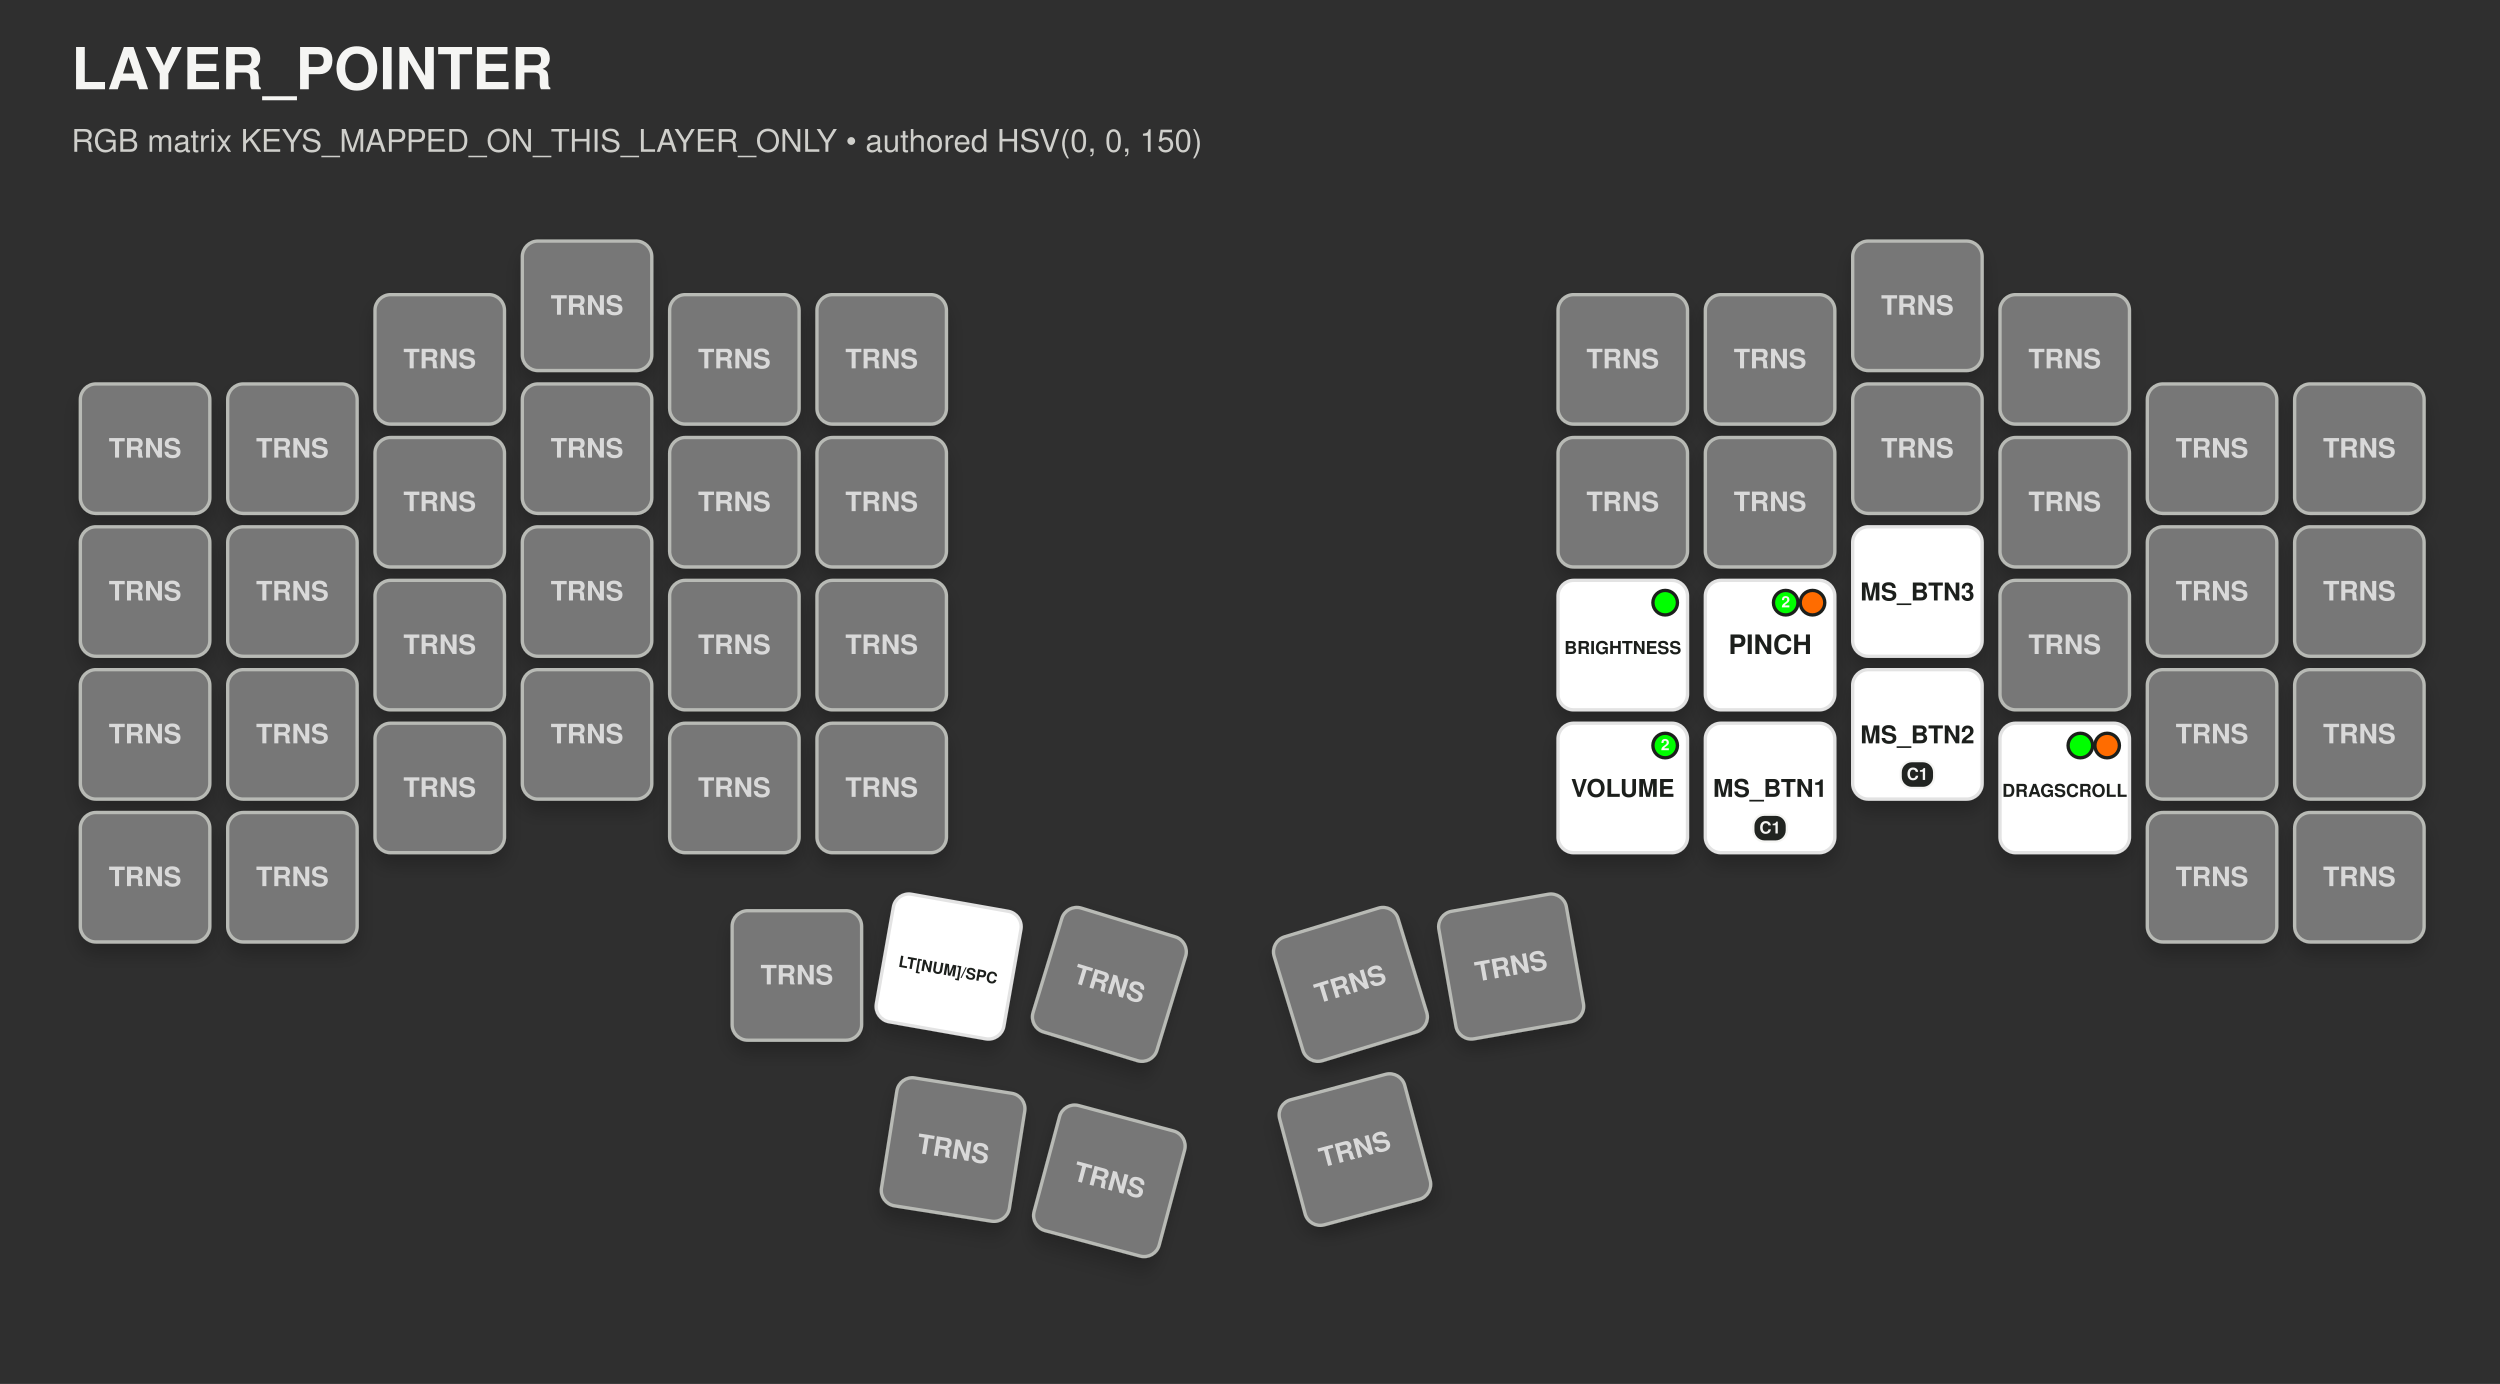
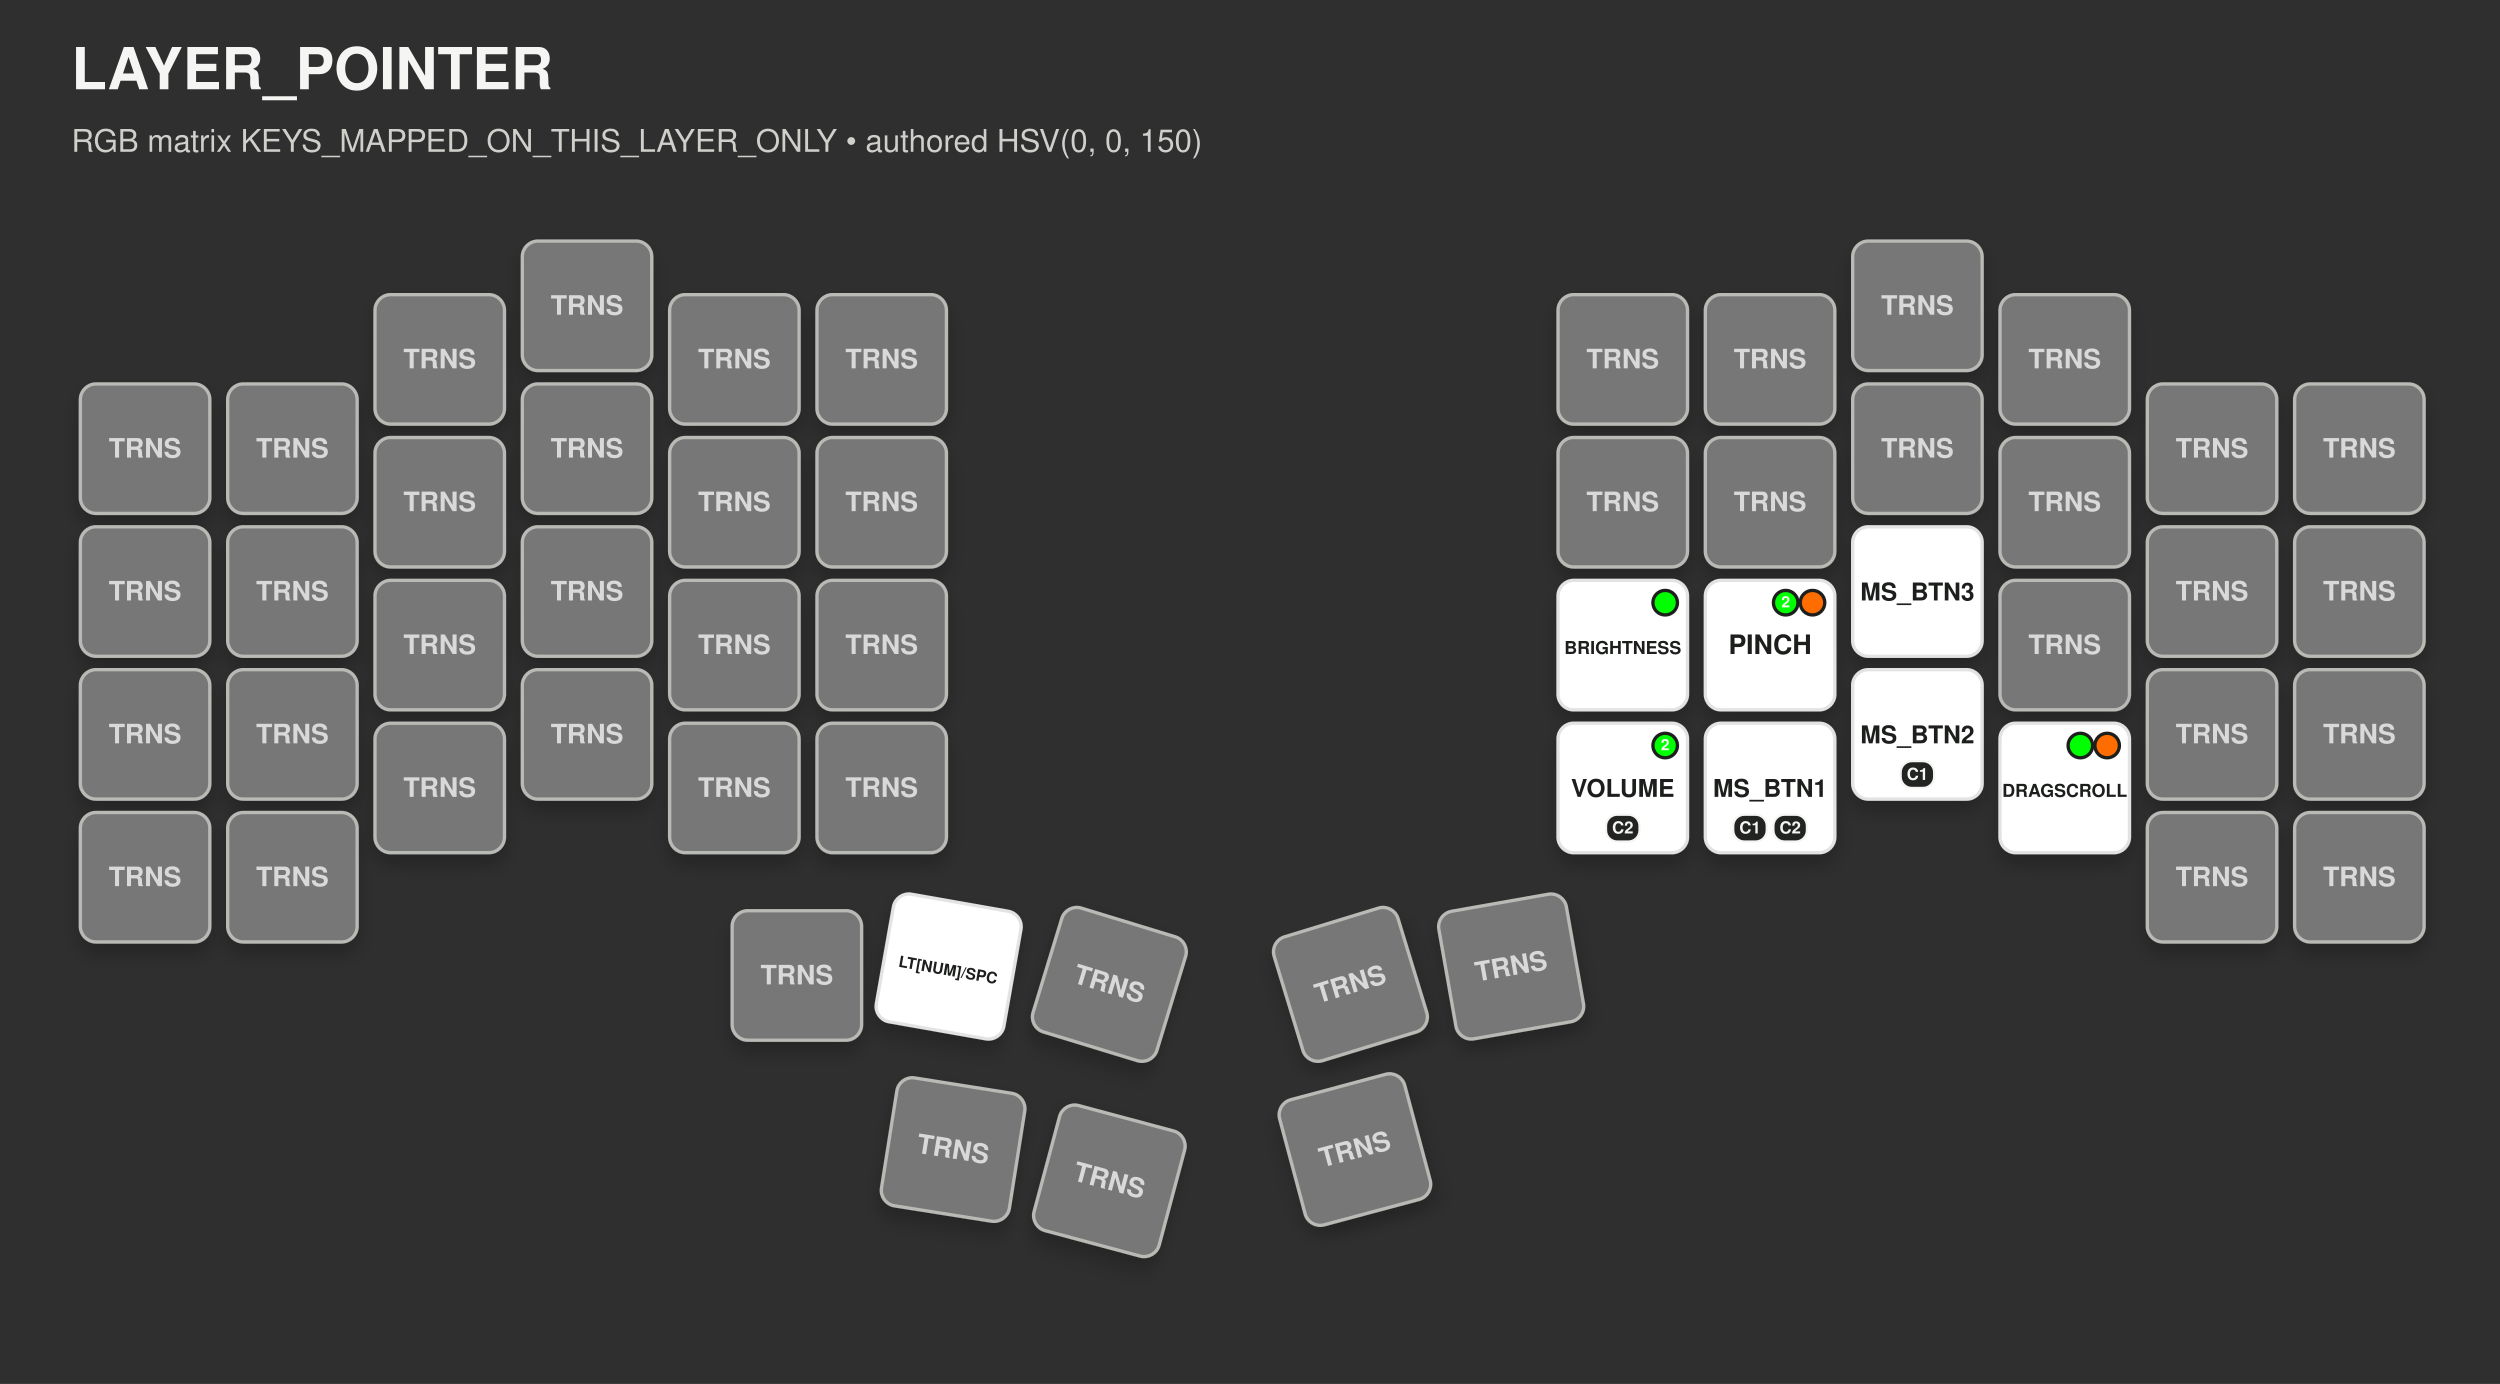
<svg xmlns="http://www.w3.org/2000/svg" width="1120" height="620" viewBox="0 0 1120 620" role="img" aria-labelledby="title desc">
  <defs>
    <filter id="shadow" x="-20%" y="-20%" width="140%" height="140%">
      <feDropShadow dx="0" dy="5" stdDeviation="4" flood-color="#000000" flood-opacity="0.22" />
    </filter>
  </defs>
  <rect width="1120" height="620" fill="#2f2f2f" />
  <text x="32" y="40" fill="#f5f5f3" font-size="26" font-family="Helvetica, Arial, sans-serif" font-weight="700">LAYER_POINTER</text>
  <text x="32" y="68" fill="#cfcfcb" font-size="14" font-family="Helvetica, Arial, sans-serif">RGB matrix KEYS_MAPPED_ON_THIS_LAYER_ONLY • authored HSV(0, 0, 150)</text>
  <g transform="rotate(0 65.0 201.0)">
    <rect x="36.0" y="172.0" width="58" height="58" rx="7" fill="#777777" stroke="#b8bab5" stroke-width="1.5" filter="url(#shadow)" />
    <text x="65.0" y="205.0" fill="#ffffff" fill-opacity="0.72" font-size="12" text-anchor="middle" font-family="Helvetica, Arial, sans-serif" font-weight="600">TRNS</text>
  </g>
  <g transform="rotate(0 131.0 201.0)">
    <rect x="102.0" y="172.0" width="58" height="58" rx="7" fill="#777777" stroke="#b8bab5" stroke-width="1.5" filter="url(#shadow)" />
    <text x="131.0" y="205.0" fill="#ffffff" fill-opacity="0.72" font-size="12" text-anchor="middle" font-family="Helvetica, Arial, sans-serif" font-weight="600">TRNS</text>
  </g>
  <g transform="rotate(0 197.0 161.0)">
    <rect x="168.0" y="132.0" width="58" height="58" rx="7" fill="#777777" stroke="#b8bab5" stroke-width="1.5" filter="url(#shadow)" />
    <text x="197.0" y="165.0" fill="#ffffff" fill-opacity="0.72" font-size="12" text-anchor="middle" font-family="Helvetica, Arial, sans-serif" font-weight="600">TRNS</text>
  </g>
  <g transform="rotate(0 263.0 137.0)">
    <rect x="234.0" y="108.0" width="58" height="58" rx="7" fill="#777777" stroke="#b8bab5" stroke-width="1.5" filter="url(#shadow)" />
    <text x="263.0" y="141.0" fill="#ffffff" fill-opacity="0.72" font-size="12" text-anchor="middle" font-family="Helvetica, Arial, sans-serif" font-weight="600">TRNS</text>
  </g>
  <g transform="rotate(0 329.0 161.0)">
    <rect x="300.0" y="132.0" width="58" height="58" rx="7" fill="#777777" stroke="#b8bab5" stroke-width="1.5" filter="url(#shadow)" />
    <text x="329.0" y="165.0" fill="#ffffff" fill-opacity="0.72" font-size="12" text-anchor="middle" font-family="Helvetica, Arial, sans-serif" font-weight="600">TRNS</text>
  </g>
  <g transform="rotate(0 395.0 161.0)">
    <rect x="366.0" y="132.0" width="58" height="58" rx="7" fill="#777777" stroke="#b8bab5" stroke-width="1.5" filter="url(#shadow)" />
    <text x="395.0" y="165.0" fill="#ffffff" fill-opacity="0.72" font-size="12" text-anchor="middle" font-family="Helvetica, Arial, sans-serif" font-weight="600">TRNS</text>
  </g>
  <g transform="rotate(0 727.0 161.0)">
    <rect x="698.0" y="132.0" width="58" height="58" rx="7" fill="#777777" stroke="#b8bab5" stroke-width="1.5" filter="url(#shadow)" />
    <text x="727.0" y="165.0" fill="#ffffff" fill-opacity="0.72" font-size="12" text-anchor="middle" font-family="Helvetica, Arial, sans-serif" font-weight="600">TRNS</text>
  </g>
  <g transform="rotate(0 793.0 161.0)">
    <rect x="764.0" y="132.0" width="58" height="58" rx="7" fill="#777777" stroke="#b8bab5" stroke-width="1.5" filter="url(#shadow)" />
    <text x="793.0" y="165.0" fill="#ffffff" fill-opacity="0.72" font-size="12" text-anchor="middle" font-family="Helvetica, Arial, sans-serif" font-weight="600">TRNS</text>
  </g>
  <g transform="rotate(0 859.0 137.0)">
    <rect x="830.0" y="108.0" width="58" height="58" rx="7" fill="#777777" stroke="#b8bab5" stroke-width="1.5" filter="url(#shadow)" />
    <text x="859.0" y="141.0" fill="#ffffff" fill-opacity="0.72" font-size="12" text-anchor="middle" font-family="Helvetica, Arial, sans-serif" font-weight="600">TRNS</text>
  </g>
  <g transform="rotate(0 925.0 161.0)">
    <rect x="896.0" y="132.0" width="58" height="58" rx="7" fill="#777777" stroke="#b8bab5" stroke-width="1.5" filter="url(#shadow)" />
    <text x="925.0" y="165.0" fill="#ffffff" fill-opacity="0.72" font-size="12" text-anchor="middle" font-family="Helvetica, Arial, sans-serif" font-weight="600">TRNS</text>
  </g>
  <g transform="rotate(0 991.0 201.0)">
    <rect x="962.0" y="172.0" width="58" height="58" rx="7" fill="#777777" stroke="#b8bab5" stroke-width="1.5" filter="url(#shadow)" />
    <text x="991.0" y="205.0" fill="#ffffff" fill-opacity="0.72" font-size="12" text-anchor="middle" font-family="Helvetica, Arial, sans-serif" font-weight="600">TRNS</text>
  </g>
  <g transform="rotate(0 1057.0 201.0)">
    <rect x="1028.0" y="172.0" width="58" height="58" rx="7" fill="#777777" stroke="#b8bab5" stroke-width="1.5" filter="url(#shadow)" />
    <text x="1057.0" y="205.0" fill="#ffffff" fill-opacity="0.72" font-size="12" text-anchor="middle" font-family="Helvetica, Arial, sans-serif" font-weight="600">TRNS</text>
  </g>
  <g transform="rotate(0 65.0 265.0)">
    <rect x="36.0" y="236.0" width="58" height="58" rx="7" fill="#777777" stroke="#b8bab5" stroke-width="1.5" filter="url(#shadow)" />
    <text x="65.0" y="269.0" fill="#ffffff" fill-opacity="0.72" font-size="12" text-anchor="middle" font-family="Helvetica, Arial, sans-serif" font-weight="600">TRNS</text>
  </g>
  <g transform="rotate(0 131.0 265.0)">
    <rect x="102.0" y="236.0" width="58" height="58" rx="7" fill="#777777" stroke="#b8bab5" stroke-width="1.5" filter="url(#shadow)" />
    <text x="131.0" y="269.0" fill="#ffffff" fill-opacity="0.72" font-size="12" text-anchor="middle" font-family="Helvetica, Arial, sans-serif" font-weight="600">TRNS</text>
  </g>
  <g transform="rotate(0 197.0 225.0)">
    <rect x="168.0" y="196.0" width="58" height="58" rx="7" fill="#777777" stroke="#b8bab5" stroke-width="1.5" filter="url(#shadow)" />
    <text x="197.0" y="229.0" fill="#ffffff" fill-opacity="0.72" font-size="12" text-anchor="middle" font-family="Helvetica, Arial, sans-serif" font-weight="600">TRNS</text>
  </g>
  <g transform="rotate(0 263.0 201.0)">
    <rect x="234.0" y="172.0" width="58" height="58" rx="7" fill="#777777" stroke="#b8bab5" stroke-width="1.5" filter="url(#shadow)" />
    <text x="263.0" y="205.0" fill="#ffffff" fill-opacity="0.72" font-size="12" text-anchor="middle" font-family="Helvetica, Arial, sans-serif" font-weight="600">TRNS</text>
  </g>
  <g transform="rotate(0 329.0 225.0)">
    <rect x="300.0" y="196.0" width="58" height="58" rx="7" fill="#777777" stroke="#b8bab5" stroke-width="1.5" filter="url(#shadow)" />
    <text x="329.0" y="229.0" fill="#ffffff" fill-opacity="0.72" font-size="12" text-anchor="middle" font-family="Helvetica, Arial, sans-serif" font-weight="600">TRNS</text>
  </g>
  <g transform="rotate(0 395.0 225.0)">
    <rect x="366.0" y="196.0" width="58" height="58" rx="7" fill="#777777" stroke="#b8bab5" stroke-width="1.5" filter="url(#shadow)" />
    <text x="395.0" y="229.0" fill="#ffffff" fill-opacity="0.72" font-size="12" text-anchor="middle" font-family="Helvetica, Arial, sans-serif" font-weight="600">TRNS</text>
  </g>
  <g transform="rotate(0 727.0 225.0)">
    <rect x="698.0" y="196.0" width="58" height="58" rx="7" fill="#777777" stroke="#b8bab5" stroke-width="1.5" filter="url(#shadow)" />
    <text x="727.0" y="229.0" fill="#ffffff" fill-opacity="0.72" font-size="12" text-anchor="middle" font-family="Helvetica, Arial, sans-serif" font-weight="600">TRNS</text>
  </g>
  <g transform="rotate(0 793.0 225.0)">
    <rect x="764.0" y="196.0" width="58" height="58" rx="7" fill="#777777" stroke="#b8bab5" stroke-width="1.5" filter="url(#shadow)" />
    <text x="793.0" y="229.0" fill="#ffffff" fill-opacity="0.72" font-size="12" text-anchor="middle" font-family="Helvetica, Arial, sans-serif" font-weight="600">TRNS</text>
  </g>
  <g transform="rotate(0 859.0 201.0)">
    <rect x="830.0" y="172.0" width="58" height="58" rx="7" fill="#777777" stroke="#b8bab5" stroke-width="1.5" filter="url(#shadow)" />
    <text x="859.0" y="205.0" fill="#ffffff" fill-opacity="0.72" font-size="12" text-anchor="middle" font-family="Helvetica, Arial, sans-serif" font-weight="600">TRNS</text>
  </g>
  <g transform="rotate(0 925.0 225.0)">
    <rect x="896.0" y="196.0" width="58" height="58" rx="7" fill="#777777" stroke="#b8bab5" stroke-width="1.5" filter="url(#shadow)" />
    <text x="925.0" y="229.0" fill="#ffffff" fill-opacity="0.72" font-size="12" text-anchor="middle" font-family="Helvetica, Arial, sans-serif" font-weight="600">TRNS</text>
  </g>
  <g transform="rotate(0 991.0 265.0)">
    <rect x="962.0" y="236.0" width="58" height="58" rx="7" fill="#777777" stroke="#b8bab5" stroke-width="1.5" filter="url(#shadow)" />
    <text x="991.0" y="269.0" fill="#ffffff" fill-opacity="0.72" font-size="12" text-anchor="middle" font-family="Helvetica, Arial, sans-serif" font-weight="600">TRNS</text>
  </g>
  <g transform="rotate(0 1057.0 265.0)">
    <rect x="1028.0" y="236.0" width="58" height="58" rx="7" fill="#777777" stroke="#b8bab5" stroke-width="1.5" filter="url(#shadow)" />
    <text x="1057.0" y="269.0" fill="#ffffff" fill-opacity="0.72" font-size="12" text-anchor="middle" font-family="Helvetica, Arial, sans-serif" font-weight="600">TRNS</text>
  </g>
  <g transform="rotate(0 65.0 329.0)">
    <rect x="36.0" y="300.0" width="58" height="58" rx="7" fill="#777777" stroke="#b8bab5" stroke-width="1.5" filter="url(#shadow)" />
    <text x="65.0" y="333.0" fill="#ffffff" fill-opacity="0.72" font-size="12" text-anchor="middle" font-family="Helvetica, Arial, sans-serif" font-weight="600">TRNS</text>
  </g>
  <g transform="rotate(0 131.0 329.0)">
    <rect x="102.0" y="300.0" width="58" height="58" rx="7" fill="#777777" stroke="#b8bab5" stroke-width="1.5" filter="url(#shadow)" />
    <text x="131.0" y="333.0" fill="#ffffff" fill-opacity="0.72" font-size="12" text-anchor="middle" font-family="Helvetica, Arial, sans-serif" font-weight="600">TRNS</text>
  </g>
  <g transform="rotate(0 197.0 289.0)">
    <rect x="168.0" y="260.0" width="58" height="58" rx="7" fill="#777777" stroke="#b8bab5" stroke-width="1.5" filter="url(#shadow)" />
    <text x="197.0" y="293.0" fill="#ffffff" fill-opacity="0.72" font-size="12" text-anchor="middle" font-family="Helvetica, Arial, sans-serif" font-weight="600">TRNS</text>
  </g>
  <g transform="rotate(0 263.0 265.0)">
    <rect x="234.0" y="236.0" width="58" height="58" rx="7" fill="#777777" stroke="#b8bab5" stroke-width="1.5" filter="url(#shadow)" />
    <text x="263.0" y="269.0" fill="#ffffff" fill-opacity="0.72" font-size="12" text-anchor="middle" font-family="Helvetica, Arial, sans-serif" font-weight="600">TRNS</text>
  </g>
  <g transform="rotate(0 329.0 289.0)">
    <rect x="300.0" y="260.0" width="58" height="58" rx="7" fill="#777777" stroke="#b8bab5" stroke-width="1.5" filter="url(#shadow)" />
    <text x="329.0" y="293.0" fill="#ffffff" fill-opacity="0.72" font-size="12" text-anchor="middle" font-family="Helvetica, Arial, sans-serif" font-weight="600">TRNS</text>
  </g>
  <g transform="rotate(0 395.0 289.0)">
    <rect x="366.0" y="260.0" width="58" height="58" rx="7" fill="#777777" stroke="#b8bab5" stroke-width="1.5" filter="url(#shadow)" />
    <text x="395.0" y="293.0" fill="#ffffff" fill-opacity="0.72" font-size="12" text-anchor="middle" font-family="Helvetica, Arial, sans-serif" font-weight="600">TRNS</text>
  </g>
  <g transform="rotate(0 727.0 289.0)">
    <rect x="698.0" y="260.0" width="58" height="58" rx="7" fill="#ffffff" stroke="#e3e3e3" stroke-width="1.5" filter="url(#shadow)" />
    <text x="727.0" y="293.0" fill="#1c1f1c" fill-opacity="1.0" font-size="8" text-anchor="middle" font-family="Helvetica, Arial, sans-serif" font-weight="600" textLength="42" lengthAdjust="spacingAndGlyphs">BRIGHTNESS</text>
    <circle cx="746.0" cy="270.0" r="5.5" fill="#00ff00" stroke="#1c1f1c" stroke-width="1.5" />
  </g>
  <g transform="rotate(0 793.0 289.0)">
    <rect x="764.0" y="260.0" width="58" height="58" rx="7" fill="#ffffff" stroke="#e3e3e3" stroke-width="1.5" filter="url(#shadow)" />
    <text x="793.0" y="293.0" fill="#1c1f1c" fill-opacity="1.0" font-size="12" text-anchor="middle" font-family="Helvetica, Arial, sans-serif" font-weight="600">PINCH</text>
    <circle cx="800.0" cy="270.0" r="5.5" fill="#00ff00" stroke="#1c1f1c" stroke-width="1.5" />
    <text x="800.0" y="270.5" fill="#f7f7f4" font-size="7" text-anchor="middle" dominant-baseline="central" font-family="Helvetica, Arial, sans-serif" font-weight="700">2</text>
    <circle cx="812.0" cy="270.0" r="5.5" fill="#ff6c00" stroke="#1c1f1c" stroke-width="1.5" />
  </g>
  <g transform="rotate(0 859.0 265.0)">
    <rect x="830.0" y="236.0" width="58" height="58" rx="7" fill="#ffffff" stroke="#e3e3e3" stroke-width="1.5" filter="url(#shadow)" />
    <text x="859.0" y="269.0" fill="#1c1f1c" fill-opacity="1.0" font-size="11" text-anchor="middle" font-family="Helvetica, Arial, sans-serif" font-weight="600" textLength="42" lengthAdjust="spacingAndGlyphs">MS_BTN3</text>
  </g>
  <g transform="rotate(0 925.0 289.0)">
    <rect x="896.0" y="260.0" width="58" height="58" rx="7" fill="#777777" stroke="#b8bab5" stroke-width="1.5" filter="url(#shadow)" />
    <text x="925.0" y="293.0" fill="#ffffff" fill-opacity="0.72" font-size="12" text-anchor="middle" font-family="Helvetica, Arial, sans-serif" font-weight="600">TRNS</text>
  </g>
  <g transform="rotate(0 991.0 329.0)">
    <rect x="962.0" y="300.0" width="58" height="58" rx="7" fill="#777777" stroke="#b8bab5" stroke-width="1.5" filter="url(#shadow)" />
    <text x="991.0" y="333.0" fill="#ffffff" fill-opacity="0.72" font-size="12" text-anchor="middle" font-family="Helvetica, Arial, sans-serif" font-weight="600">TRNS</text>
  </g>
  <g transform="rotate(0 1057.0 329.0)">
    <rect x="1028.0" y="300.0" width="58" height="58" rx="7" fill="#777777" stroke="#b8bab5" stroke-width="1.5" filter="url(#shadow)" />
    <text x="1057.0" y="333.0" fill="#ffffff" fill-opacity="0.72" font-size="12" text-anchor="middle" font-family="Helvetica, Arial, sans-serif" font-weight="600">TRNS</text>
  </g>
  <g transform="rotate(0 65.0 393.0)">
    <rect x="36.0" y="364.0" width="58" height="58" rx="7" fill="#777777" stroke="#b8bab5" stroke-width="1.5" filter="url(#shadow)" />
    <text x="65.0" y="397.0" fill="#ffffff" fill-opacity="0.72" font-size="12" text-anchor="middle" font-family="Helvetica, Arial, sans-serif" font-weight="600">TRNS</text>
  </g>
  <g transform="rotate(0 131.0 393.0)">
    <rect x="102.0" y="364.0" width="58" height="58" rx="7" fill="#777777" stroke="#b8bab5" stroke-width="1.5" filter="url(#shadow)" />
    <text x="131.0" y="397.0" fill="#ffffff" fill-opacity="0.72" font-size="12" text-anchor="middle" font-family="Helvetica, Arial, sans-serif" font-weight="600">TRNS</text>
  </g>
  <g transform="rotate(0 197.0 353.0)">
    <rect x="168.0" y="324.0" width="58" height="58" rx="7" fill="#777777" stroke="#b8bab5" stroke-width="1.5" filter="url(#shadow)" />
    <text x="197.0" y="357.0" fill="#ffffff" fill-opacity="0.72" font-size="12" text-anchor="middle" font-family="Helvetica, Arial, sans-serif" font-weight="600">TRNS</text>
  </g>
  <g transform="rotate(0 263.0 329.0)">
    <rect x="234.0" y="300.0" width="58" height="58" rx="7" fill="#777777" stroke="#b8bab5" stroke-width="1.5" filter="url(#shadow)" />
    <text x="263.0" y="333.0" fill="#ffffff" fill-opacity="0.72" font-size="12" text-anchor="middle" font-family="Helvetica, Arial, sans-serif" font-weight="600">TRNS</text>
  </g>
  <g transform="rotate(0 329.0 353.0)">
    <rect x="300.0" y="324.0" width="58" height="58" rx="7" fill="#777777" stroke="#b8bab5" stroke-width="1.5" filter="url(#shadow)" />
    <text x="329.0" y="357.0" fill="#ffffff" fill-opacity="0.72" font-size="12" text-anchor="middle" font-family="Helvetica, Arial, sans-serif" font-weight="600">TRNS</text>
  </g>
  <g transform="rotate(0 395.0 353.0)">
    <rect x="366.0" y="324.0" width="58" height="58" rx="7" fill="#777777" stroke="#b8bab5" stroke-width="1.5" filter="url(#shadow)" />
    <text x="395.0" y="357.0" fill="#ffffff" fill-opacity="0.72" font-size="12" text-anchor="middle" font-family="Helvetica, Arial, sans-serif" font-weight="600">TRNS</text>
  </g>
  <g transform="rotate(0 727.0 353.0)">
    <rect x="698.0" y="324.0" width="58" height="58" rx="7" fill="#ffffff" stroke="#e3e3e3" stroke-width="1.5" filter="url(#shadow)" />
    <text x="727.0" y="357.0" fill="#1c1f1c" fill-opacity="1.0" font-size="11" text-anchor="middle" font-family="Helvetica, Arial, sans-serif" font-weight="600" textLength="42" lengthAdjust="spacingAndGlyphs">VOLUME</text>
    <circle cx="746.0" cy="334.0" r="5.5" fill="#00ff00" stroke="#1c1f1c" stroke-width="1.5" />
    <text x="746.0" y="334.5" fill="#f7f7f4" font-size="7" text-anchor="middle" dominant-baseline="central" font-family="Helvetica, Arial, sans-serif" font-weight="700">2</text>
+     <rect x="719.5" y="365.0" width="15" height="12" rx="5" fill="#141714" fill-opacity="0.94" stroke="#f5f5f3" stroke-width="1" />
+     <text x="727.0" y="373.4" fill="#f5f5f3" font-size="7.5" text-anchor="middle" font-family="Helvetica, Arial, sans-serif" font-weight="700">C2</text>
  </g>
  <g transform="rotate(0 793.0 353.0)">
    <rect x="764.0" y="324.0" width="58" height="58" rx="7" fill="#ffffff" stroke="#e3e3e3" stroke-width="1.5" filter="url(#shadow)" />
    <text x="793.0" y="357.0" fill="#1c1f1c" fill-opacity="1.0" font-size="11" text-anchor="middle" font-family="Helvetica, Arial, sans-serif" font-weight="600" textLength="42" lengthAdjust="spacingAndGlyphs">MS_BTN1</text>
-     <rect x="785.5" y="365.0" width="15" height="12" rx="5" fill="#141714" fill-opacity="0.94" stroke="#f5f5f3" stroke-width="1" />
-     <text x="793.0" y="373.4" fill="#f5f5f3" font-size="7.5" text-anchor="middle" font-family="Helvetica, Arial, sans-serif" font-weight="700">C1</text>
+     <rect x="776.5" y="365.0" width="15" height="12" rx="5" fill="#141714" fill-opacity="0.94" stroke="#f5f5f3" stroke-width="1" />
+     <text x="784.0" y="373.4" fill="#f5f5f3" font-size="7.5" text-anchor="middle" font-family="Helvetica, Arial, sans-serif" font-weight="700">C1</text>
+     <rect x="794.5" y="365.0" width="15" height="12" rx="5" fill="#141714" fill-opacity="0.94" stroke="#f5f5f3" stroke-width="1" />
+     <text x="802.0" y="373.4" fill="#f5f5f3" font-size="7.5" text-anchor="middle" font-family="Helvetica, Arial, sans-serif" font-weight="700">C2</text>
  </g>
  <g transform="rotate(0 859.0 329.0)">
    <rect x="830.0" y="300.0" width="58" height="58" rx="7" fill="#ffffff" stroke="#e3e3e3" stroke-width="1.5" filter="url(#shadow)" />
    <text x="859.0" y="333.0" fill="#1c1f1c" fill-opacity="1.0" font-size="11" text-anchor="middle" font-family="Helvetica, Arial, sans-serif" font-weight="600" textLength="42" lengthAdjust="spacingAndGlyphs">MS_BTN2</text>
    <rect x="851.5" y="341.0" width="15" height="12" rx="5" fill="#141714" fill-opacity="0.94" stroke="#f5f5f3" stroke-width="1" />
    <text x="859.0" y="349.4" fill="#f5f5f3" font-size="7.5" text-anchor="middle" font-family="Helvetica, Arial, sans-serif" font-weight="700">C1</text>
  </g>
  <g transform="rotate(0 925.0 353.0)">
    <rect x="896.0" y="324.0" width="58" height="58" rx="7" fill="#ffffff" stroke="#e3e3e3" stroke-width="1.5" filter="url(#shadow)" />
    <text x="925.0" y="357.0" fill="#1c1f1c" fill-opacity="1.0" font-size="8" text-anchor="middle" font-family="Helvetica, Arial, sans-serif" font-weight="600" textLength="42" lengthAdjust="spacingAndGlyphs">DRAGSCROLL</text>
    <circle cx="932.0" cy="334.0" r="5.5" fill="#00ff00" stroke="#1c1f1c" stroke-width="1.5" />
    <circle cx="944.0" cy="334.0" r="5.5" fill="#ff6c00" stroke="#1c1f1c" stroke-width="1.5" />
  </g>
  <g transform="rotate(0 991.0 393.0)">
    <rect x="962.0" y="364.0" width="58" height="58" rx="7" fill="#777777" stroke="#b8bab5" stroke-width="1.5" filter="url(#shadow)" />
    <text x="991.0" y="397.0" fill="#ffffff" fill-opacity="0.72" font-size="12" text-anchor="middle" font-family="Helvetica, Arial, sans-serif" font-weight="600">TRNS</text>
  </g>
  <g transform="rotate(0 1057.0 393.0)">
    <rect x="1028.0" y="364.0" width="58" height="58" rx="7" fill="#777777" stroke="#b8bab5" stroke-width="1.5" filter="url(#shadow)" />
    <text x="1057.0" y="397.0" fill="#ffffff" fill-opacity="0.72" font-size="12" text-anchor="middle" font-family="Helvetica, Arial, sans-serif" font-weight="600">TRNS</text>
  </g>
  <g transform="rotate(0 357.0 437.0)">
    <rect x="328.0" y="408.0" width="58" height="58" rx="7" fill="#777777" stroke="#b8bab5" stroke-width="1.5" filter="url(#shadow)" />
    <text x="357.0" y="441.0" fill="#ffffff" fill-opacity="0.72" font-size="12" text-anchor="middle" font-family="Helvetica, Arial, sans-serif" font-weight="600">TRNS</text>
  </g>
  <g transform="rotate(10 425.0 433.0)">
    <rect x="396.0" y="404.0" width="58" height="58" rx="7" fill="#ffffff" stroke="#e3e3e3" stroke-width="1.5" filter="url(#shadow)" />
    <text x="425.0" y="437.0" fill="#1c1f1c" fill-opacity="1.0" font-size="7" text-anchor="middle" font-family="Helvetica, Arial, sans-serif" font-weight="600" textLength="42" lengthAdjust="spacingAndGlyphs">LT[NUM]/SPC</text>
  </g>
  <g transform="rotate(17 497.0 441.0)">
    <rect x="468.0" y="412.0" width="58" height="58" rx="7" fill="#777777" stroke="#b8bab5" stroke-width="1.5" filter="url(#shadow)" />
    <text x="497.0" y="445.0" fill="#ffffff" fill-opacity="0.72" font-size="12" text-anchor="middle" font-family="Helvetica, Arial, sans-serif" font-weight="600">TRNS</text>
  </g>
  <g transform="rotate(-17 605.0 441.0)">
    <rect x="576.0" y="412.0" width="58" height="58" rx="7" fill="#777777" stroke="#b8bab5" stroke-width="1.5" filter="url(#shadow)" />
    <text x="605.0" y="445.0" fill="#ffffff" fill-opacity="0.72" font-size="12" text-anchor="middle" font-family="Helvetica, Arial, sans-serif" font-weight="600">TRNS</text>
  </g>
  <g transform="rotate(-10 677.0 433.0)">
    <rect x="648.0" y="404.0" width="58" height="58" rx="7" fill="#777777" stroke="#b8bab5" stroke-width="1.5" filter="url(#shadow)" />
    <text x="677.0" y="437.0" fill="#ffffff" fill-opacity="0.72" font-size="12" text-anchor="middle" font-family="Helvetica, Arial, sans-serif" font-weight="600">TRNS</text>
  </g>
  <g transform="rotate(9 427.0 515.0)">
    <rect x="398.0" y="486.0" width="58" height="58" rx="7" fill="#777777" stroke="#b8bab5" stroke-width="1.5" filter="url(#shadow)" />
    <text x="427.0" y="519.0" fill="#ffffff" fill-opacity="0.72" font-size="12" text-anchor="middle" font-family="Helvetica, Arial, sans-serif" font-weight="600">TRNS</text>
  </g>
  <g transform="rotate(15 497.0 529.0)">
    <rect x="468.0" y="500.0" width="58" height="58" rx="7" fill="#777777" stroke="#b8bab5" stroke-width="1.5" filter="url(#shadow)" />
    <text x="497.0" y="533.0" fill="#ffffff" fill-opacity="0.72" font-size="12" text-anchor="middle" font-family="Helvetica, Arial, sans-serif" font-weight="600">TRNS</text>
  </g>
  <g transform="rotate(-15 607.0 515.0)">
    <rect x="578.0" y="486.0" width="58" height="58" rx="7" fill="#777777" stroke="#b8bab5" stroke-width="1.5" filter="url(#shadow)" />
    <text x="607.0" y="519.0" fill="#ffffff" fill-opacity="0.72" font-size="12" text-anchor="middle" font-family="Helvetica, Arial, sans-serif" font-weight="600">TRNS</text>
  </g>
</svg>
